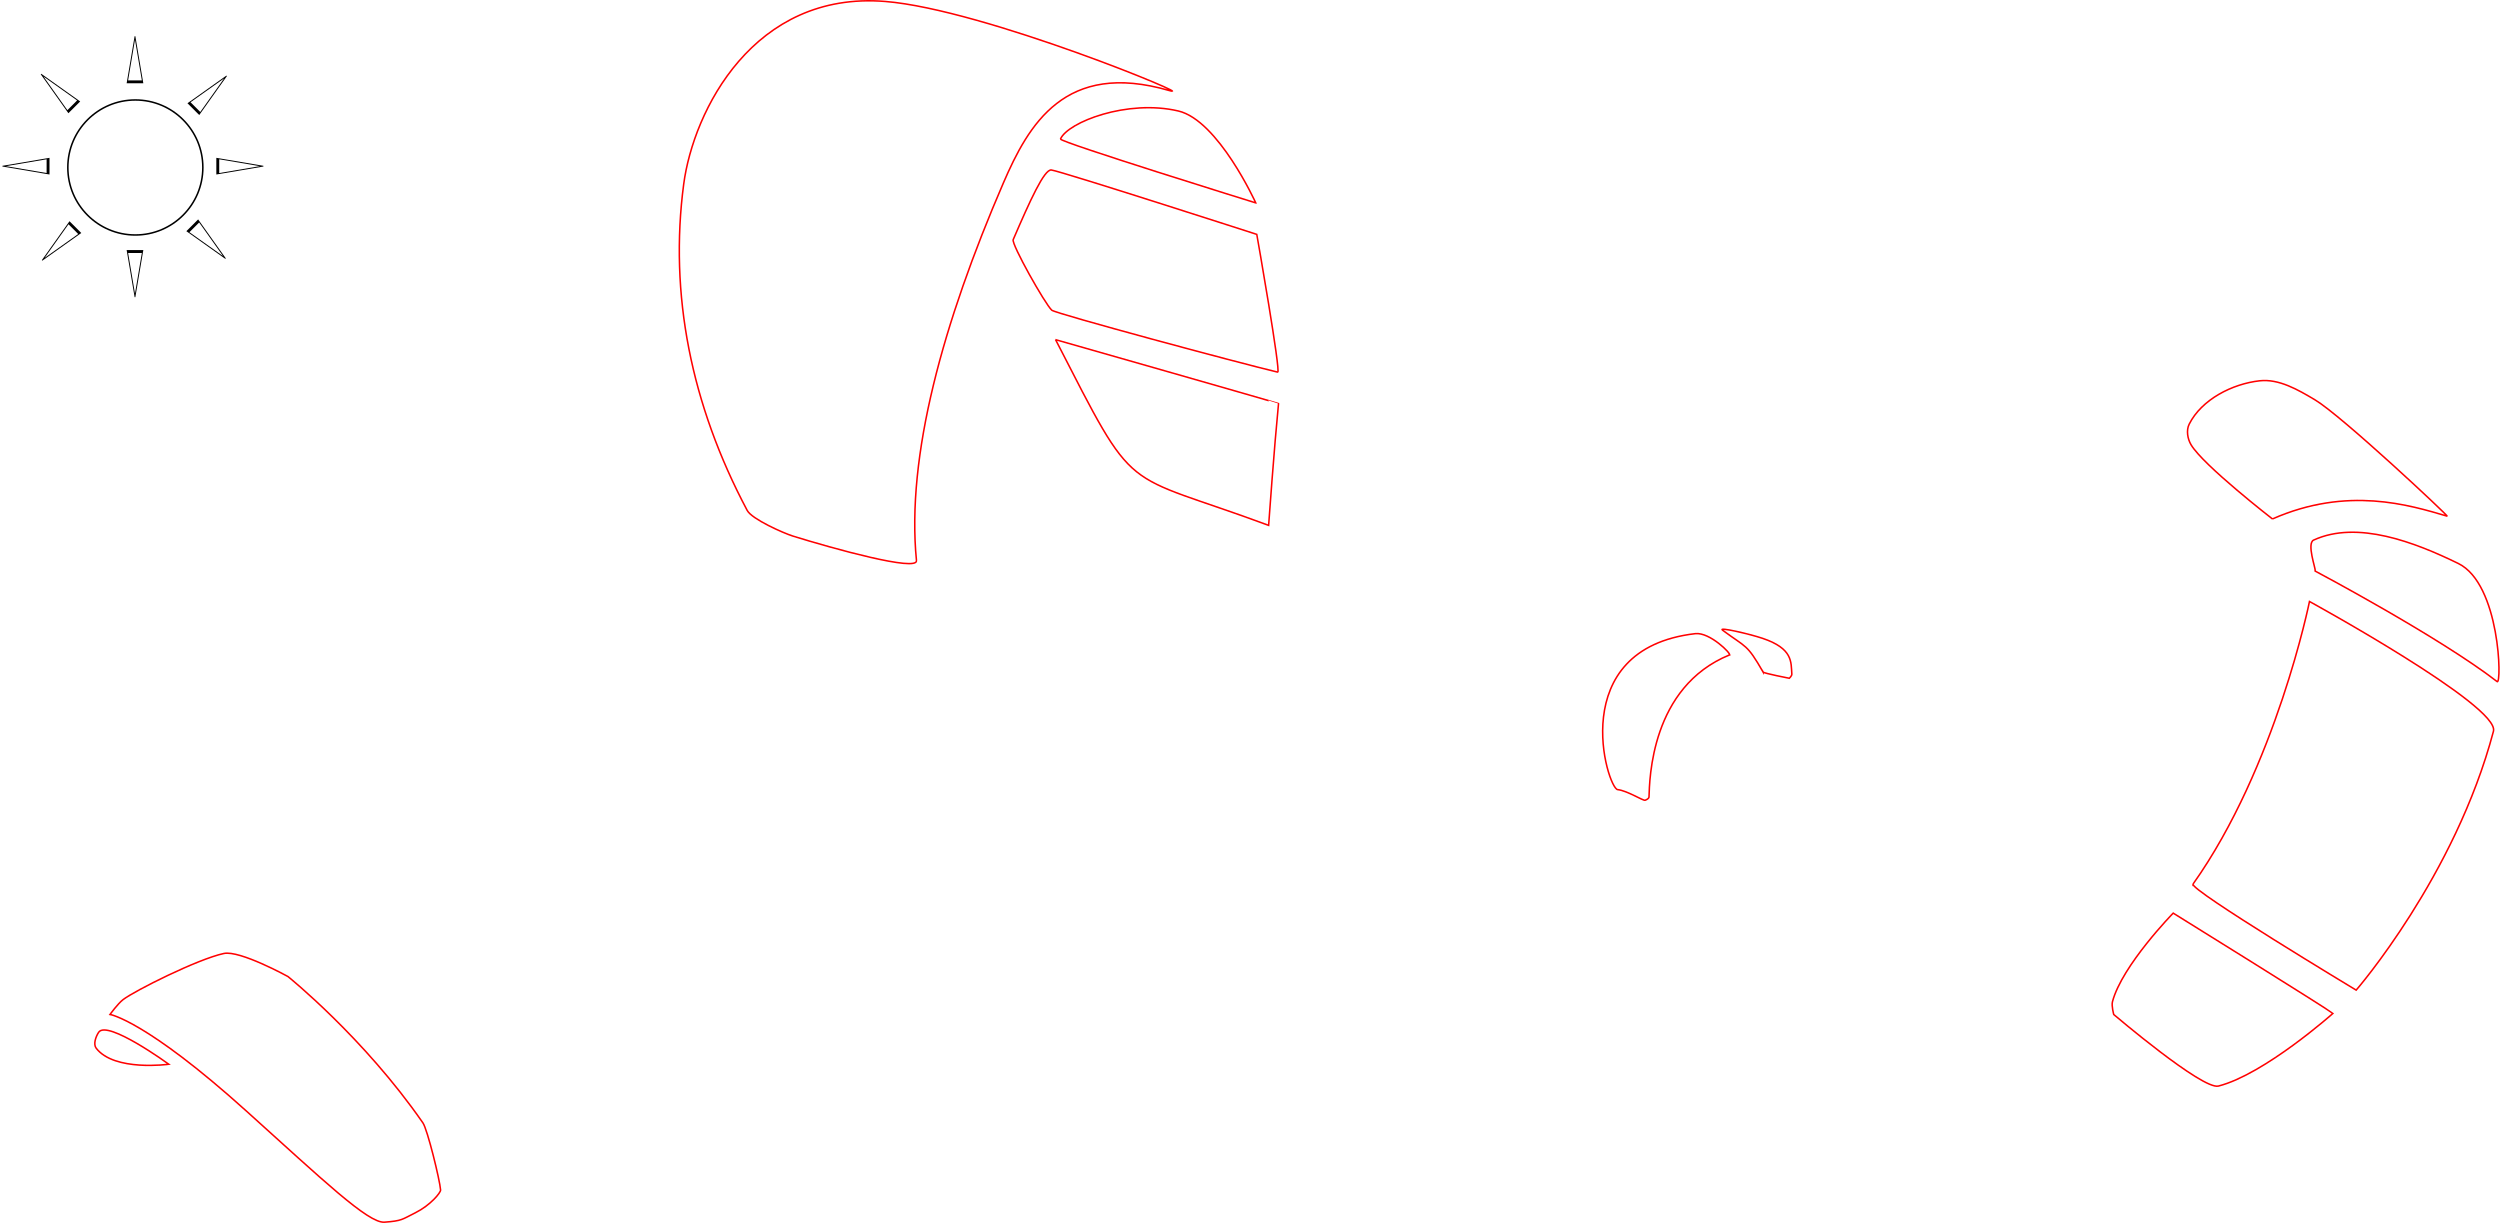
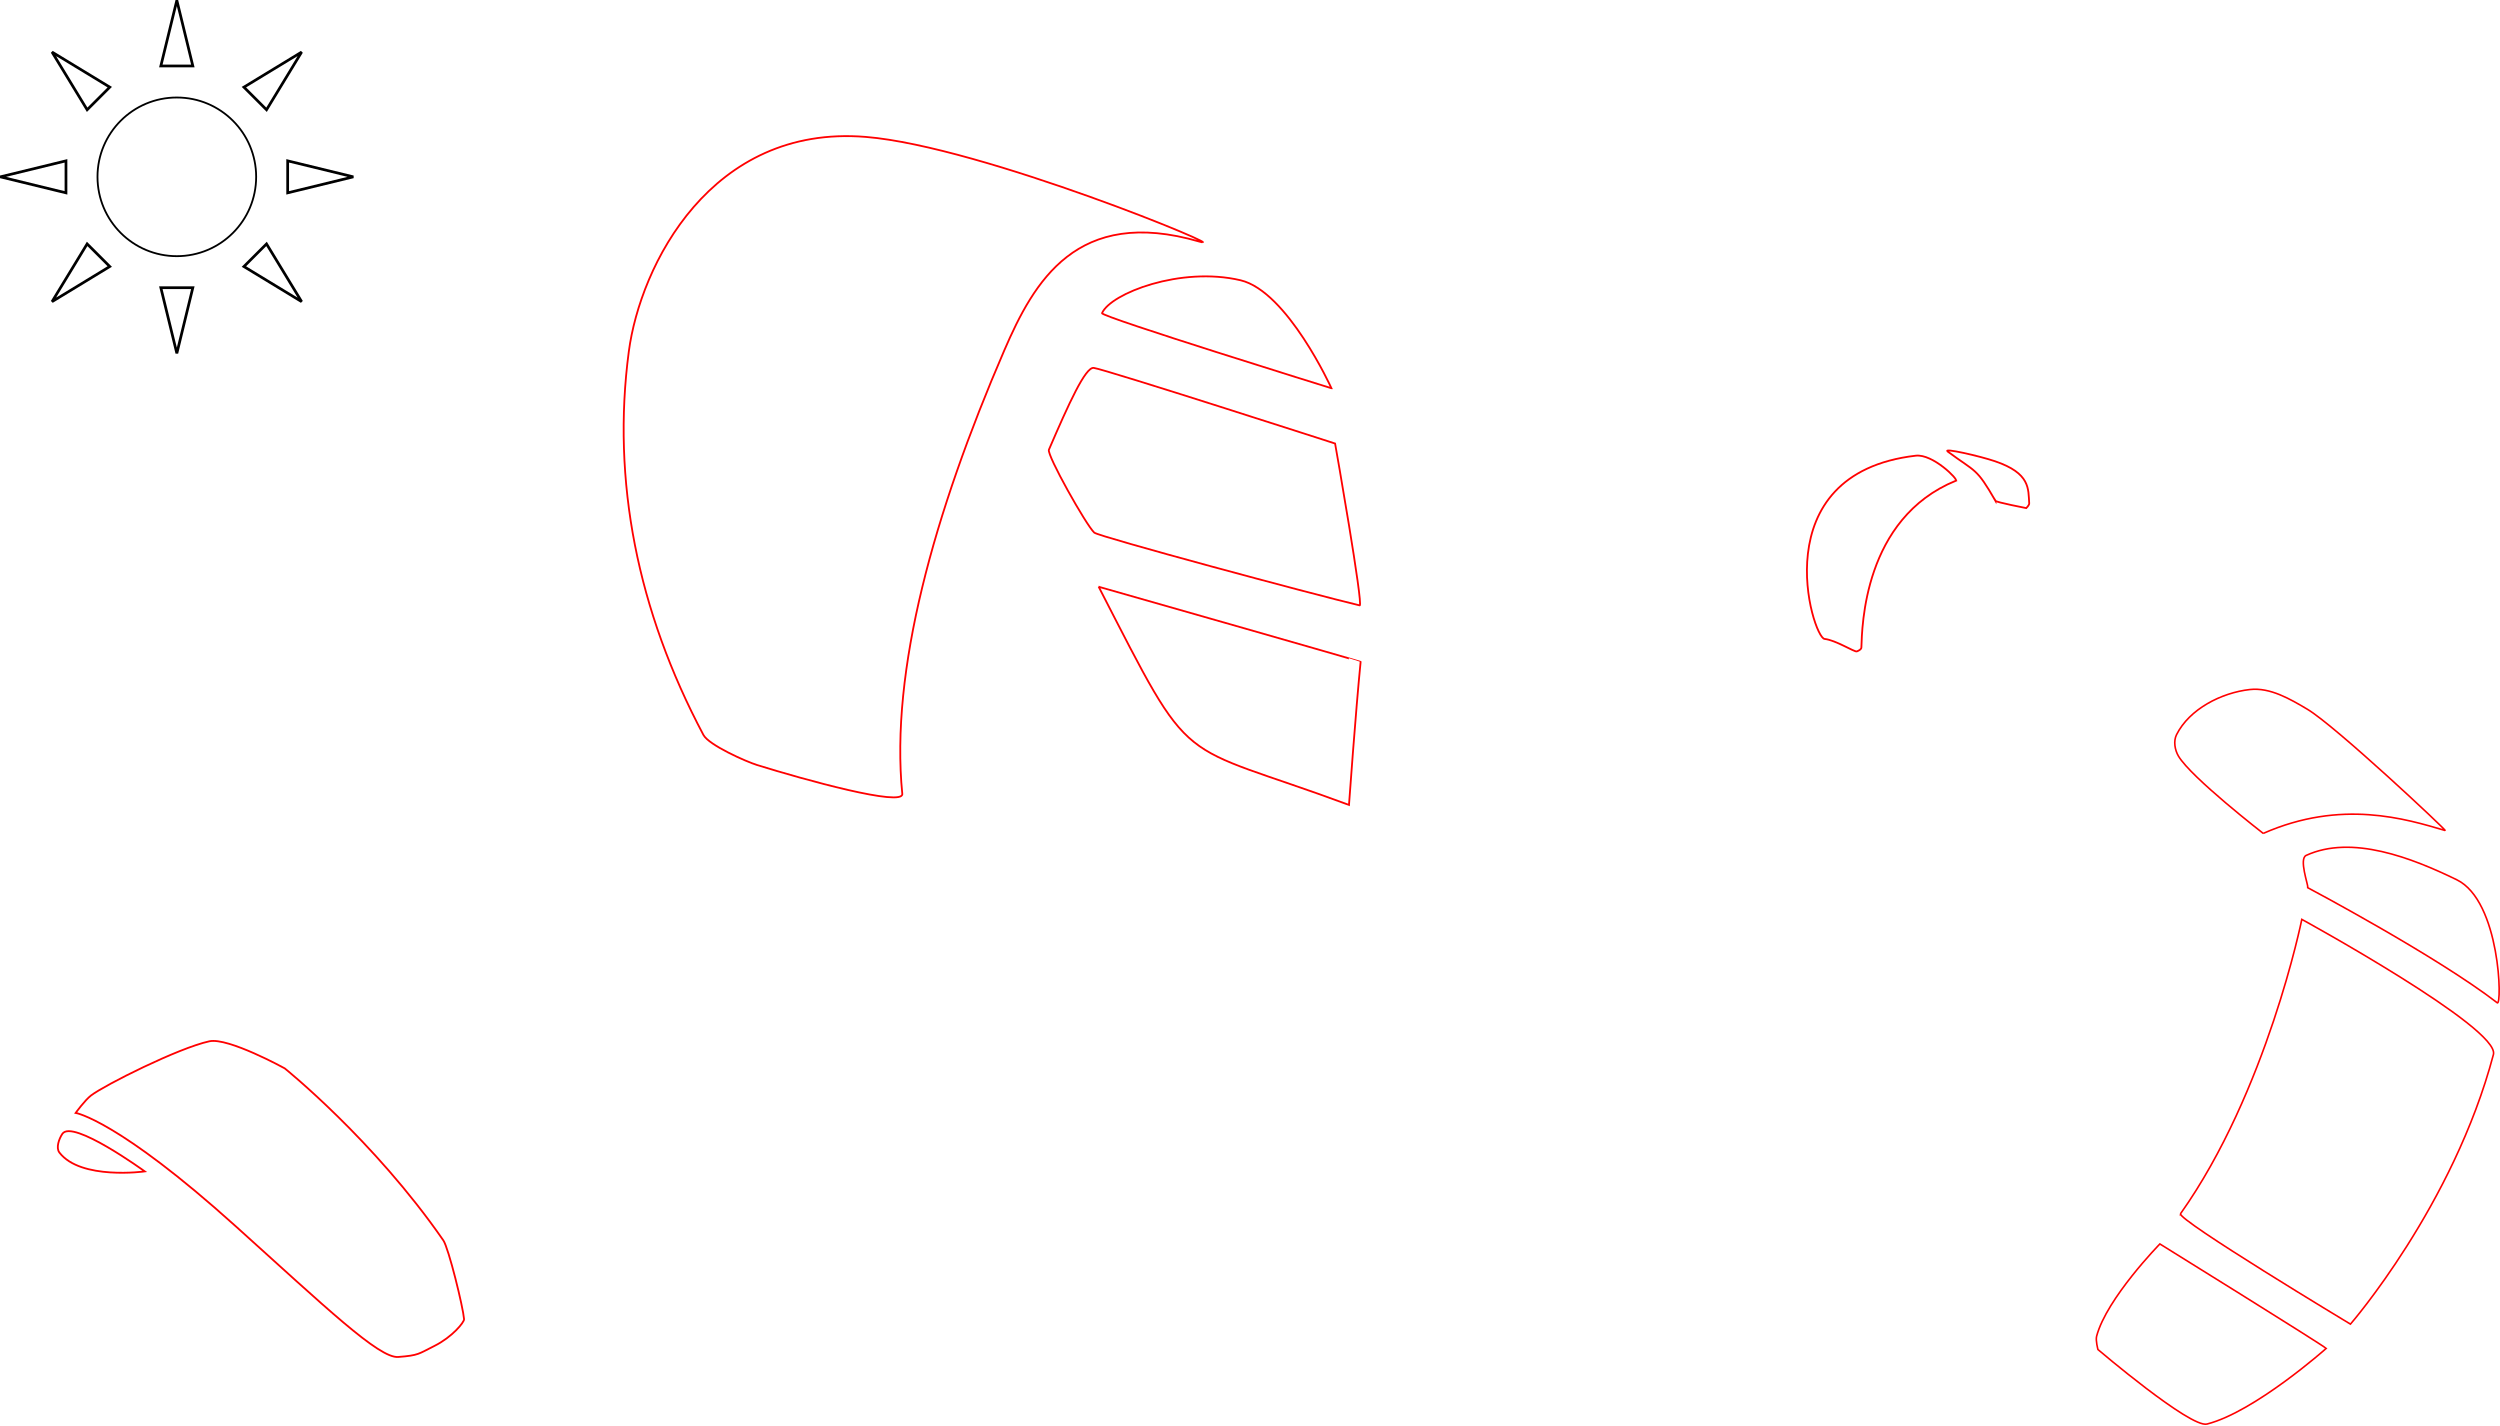
- <svg xmlns="http://www.w3.org/2000/svg" xmlns:xlink="http://www.w3.org/1999/xlink" width="5in" height="2.446in" viewBox="0 0 126.993 62.137" version="1.1" id="svg1" xml:space="preserve">
+ <svg xmlns="http://www.w3.org/2000/svg" width="4.256in" height="2.426in" viewBox="0 0 108.109 61.623" version="1.1" id="svg1" xml:space="preserve">
  <defs id="defs1" />
-   <g id="g24" style="display:inline" transform="translate(-11.75221,-9.278911)">
+   <g id="g24" style="display:inline" transform="matrix(0.8864599,0,0,0.8864599,-14.8836,4.441043)">
    <path style="opacity:1;fill:none;stroke:#ff0000;stroke-width:0.079;stroke-dasharray:none;stroke-opacity:1" d="m 130.268,60.768 c -0.218,-0.195 -8.114,-5.096 -8.114,-5.096 0,0 -2.598,2.656 -3.086,4.5 -0.056,0.211 0.065,0.651 0.065,0.651 0,0 4.51,3.842 5.32,3.635 2.333,-0.594 5.815,-3.69 5.815,-3.69 z" id="path21" />
    <path style="display:inline;opacity:1;fill:none;stroke:#ff0000;stroke-width:0.079;stroke-dasharray:none;stroke-opacity:1" d="m 123.162,54.196 c 4.217,-5.946 5.916,-14.357 5.916,-14.357 0,0 9.687,5.308 9.347,6.592 -1.951,7.372 -6.975,13.153 -6.975,13.153 0,0 -8.488,-5.108 -8.288,-5.389 z" id="path22" />
    <path style="opacity:1;fill:none;stroke:#ff0000;stroke-width:0.079;stroke-dasharray:none;stroke-opacity:1" d="m 129.372,38.296 c 0.024,-0.134 -0.447,-1.412 -0.08,-1.579 2.223,-1.017 5.146,0.118 7.344,1.189 2.137,1.041 2.216,6.188 1.976,6.003 -2.949,-2.276 -9.24,-5.613 -9.24,-5.613 z" id="path23" />
    <path style="opacity:1;fill:none;stroke:#ff0000;stroke-width:0.079;stroke-dasharray:none;stroke-opacity:1" d="m 127.197,35.646 c 0,0 -3.514,-2.722 -4.136,-3.77 -0.179,-0.301 -0.251,-0.733 -0.095,-1.046 0.628,-1.253 2.188,-2.049 3.581,-2.204 0.981,-0.109 1.952,0.458 2.801,0.962 1.373,0.816 6.836,5.948 6.723,5.915 -1.912,-0.563 -5.058,-1.537 -8.875,0.142 z" id="path24" />
  </g>
-   <g id="layer11" style="display:inline" transform="translate(-11.75221,-9.278911)">
-     <path style="opacity:1;fill:none;stroke:#ff0000;stroke-width:0.079;stroke-dasharray:none;stroke-opacity:1" d="m 101.319,43.425 c 0.037,0.064 1.332,0.315 1.332,0.315 0,0 0.132,-0.127 0.127,-0.207 -0.044,-0.627 0.058,-1.299 -1.483,-1.821 -0.658,-0.223 -2.278,-0.594 -2.041,-0.418 1.231,0.912 1.23,0.682 2.065,2.132 z" id="path30" />
-     <path style="opacity:1;fill:none;stroke:#ff0000;stroke-width:0.079;stroke-dasharray:none;stroke-opacity:1" d="m 99.608,42.555 c -3.995,1.631 -4.055,6.327 -4.087,7.211 -0.003,0.087 -0.116,0.139 -0.197,0.171 -0.095,0.038 -0.913,-0.49 -1.396,-0.54 -0.519,-0.053 -2.713,-7.15 3.945,-7.924 0.735,-0.085 1.852,1.033 1.734,1.081 z" id="path31" />
+   <g id="layer11" style="display:inline" transform="translate(-16.67102,-15.19614)">
+     <path style="opacity:1;fill:none;stroke:#ff0000;stroke-width:0.079;stroke-dasharray:none;stroke-opacity:1" d="m 102.962,36.853 c 0.037,0.064 1.332,0.315 1.332,0.315 0,0 0.132,-0.127 0.127,-0.207 -0.044,-0.627 0.058,-1.299 -1.483,-1.821 -0.658,-0.223 -2.278,-0.594 -2.041,-0.418 1.231,0.912 1.23,0.682 2.065,2.132 z" id="path30" />
+     <path style="opacity:1;fill:none;stroke:#ff0000;stroke-width:0.079;stroke-dasharray:none;stroke-opacity:1" d="m 101.251,35.983 c -3.995,1.631 -4.055,6.327 -4.087,7.211 -0.003,0.087 -0.116,0.139 -0.197,0.171 -0.095,0.038 -0.913,-0.49 -1.396,-0.54 -0.519,-0.053 -2.713,-7.15 3.945,-7.924 0.735,-0.085 1.852,1.033 1.734,1.081 z" id="path31" />
  </g>
-   <g id="layer12" style="display:none" transform="translate(-11.75221,-9.278911)">
+   <g id="layer12" style="display:none" transform="translate(28.96052,-20.31195)">
    <path style="opacity:1;fill:none;stroke:#ff0000;stroke-width:0.079;stroke-dasharray:none;stroke-opacity:1" d="m 51.694,35.216 c -3.197,-1.663 -3.387,-2.516 -3.352,-3.751 0.018,-0.631 0.618,-1.367 1.65,-1.719 0.593,-0.203 5.673,0.565 5.401,0.643 -3.719,1.058 -2.89,5.249 -3.699,4.828 z" id="path32" />
    <path style="opacity:1;fill:none;stroke:#ff0000;stroke-width:0.079;stroke-dasharray:none;stroke-opacity:1" d="m 53.977,31.816 c 0.289,0.168 3.172,0.034 3.172,0.034 0,0 -0.992,-1.051 -1.35,-1.167 0,0 -2.158,0.939 -1.822,1.134 z" id="path33" />
    <path style="opacity:1;fill:none;stroke:#ff0000;stroke-width:0.079;stroke-dasharray:none;stroke-opacity:1" d="m 53.859,32.337 c 0.086,0.012 3.395,-0.071 3.457,0.031 0.682,1.117 1.445,2.648 1.717,5.6 0.004,0.049 -4.566,0.154 -4.578,0.098 -0.251,-1.203 -1.017,-2.94 -1.302,-3.991 -0.165,-0.61 0.706,-1.738 0.706,-1.738 z" id="path34" />
    <path style="opacity:1;fill:none;stroke:#ff0000;stroke-width:0.079;stroke-dasharray:none;stroke-opacity:1" d="m 54.609,38.809 c 0,0 4.549,-0.221 4.567,-0.087 0.057,0.427 0.167,3.596 0.035,3.942 -0.02,0.052 -3.229,0.101 -3.256,0.052 -0.297,-0.542 -1.542,-3.711 -1.346,-3.907 z" id="path35" />
    <path style="opacity:1;fill:none;stroke:#ff0000;stroke-width:0.079;stroke-dasharray:none;stroke-opacity:1" d="m 56.198,43.381 c 0,0 3.029,-0.242 2.961,-0.104 -0.344,0.696 -0.843,1.283 -1.007,1.285 -0.174,0.002 -1.58,-0.518 -1.954,-1.181 z" id="path36" />
  </g>
-   <g id="layer16" style="display:inline" transform="translate(-11.75221,-9.278911)">
+   <g id="layer16" style="display:inline" transform="translate(-19.28494,-3.433511)">
    <path style="display:inline;opacity:1;fill:none;stroke:#ff0000;stroke-width:0.079;stroke-dasharray:none;stroke-opacity:1" d="m 58.303,37.76 c -0.525,-5.308 1.353,-12.097 4.414,-19.183 1.276,-2.953 3.124,-6.241 8.432,-4.697 1.605,0.467 -9.394,-4.118 -14.43,-4.527 -6.686,-0.543 -9.748,5.549 -10.242,9.28 -0.74,5.582 0.367,11.197 3.226,16.58 0.235,0.442 1.848,1.155 2.32,1.302 2.038,0.634 6.339,1.825 6.281,1.245 z" id="path38" />
-     <path style="opacity:1;fill:none;stroke:#ff0000;stroke-width:0.079;stroke-dasharray:none;stroke-opacity:1" d="m 65.37,26.536 c 4.191,8.15 3.179,6.602 10.825,9.435 0,0 0.29,-4.045 0.503,-6.186 0.01,-0.02 -11.329,-3.249 -11.329,-3.249 z" id="path39" />
-     <path style="opacity:1;fill:none;stroke:#ff0000;stroke-width:0.079;stroke-dasharray:none;stroke-opacity:1" d="m 75.54,19.587 c 0,0 -9.986,-3.095 -9.92,-3.246 0.373,-0.854 3.402,-2.031 5.988,-1.423 2.03,0.478 3.933,4.669 3.933,4.669 z" id="path41" />
-     <path style="opacity:1;fill:none;stroke:#ff0000;stroke-width:0.079;stroke-dasharray:none;stroke-opacity:1" d="m 65.178,25.039 c -0.345,-0.316 -2.057,-3.36 -1.961,-3.584 0.862,-1.999 1.58,-3.584 1.939,-3.539 0.491,0.062 10.437,3.271 10.437,3.271 0.025,0.124 1.236,7.04 1.063,6.999 -2.043,-0.485 -11.289,-2.974 -11.478,-3.147 z" id="path40" />
+     <path style="opacity:1;fill:none;stroke:#ff0000;stroke-width:0.079;stroke-dasharray:none;stroke-opacity:1" d="m 66.795,28.806 c 4.191,8.15 3.179,6.602 10.825,9.435 0,0 0.29,-4.045 0.503,-6.186 0.01,-0.02 -11.329,-3.249 -11.329,-3.249 z" id="path39" />
+     <path style="opacity:1;fill:none;stroke:#ff0000;stroke-width:0.079;stroke-dasharray:none;stroke-opacity:1" d="m 76.86,20.221 c 0,0 -9.986,-3.095 -9.92,-3.246 0.373,-0.854 3.402,-2.031 5.988,-1.423 2.03,0.478 3.933,4.669 3.933,4.669 z" id="path41" />
+     <path style="opacity:1;fill:none;stroke:#ff0000;stroke-width:0.079;stroke-dasharray:none;stroke-opacity:1" d="m 66.604,26.465 c -0.345,-0.316 -2.057,-3.36 -1.961,-3.584 0.862,-1.999 1.58,-3.584 1.939,-3.539 0.491,0.062 10.437,3.271 10.437,3.271 0.025,0.124 1.236,7.04 1.063,6.999 -2.043,-0.485 -11.289,-2.974 -11.478,-3.147 z" id="path40" />
  </g>
-   <g id="g5" style="display:inline" transform="translate(-11.75221,-9.278911)">
+   <g id="g5" style="display:inline" transform="translate(-14.0571,-12.69425)">
    <path style="display:inline;fill:none;stroke:#ff0000;stroke-width:0.079;stroke-dasharray:none;stroke-opacity:1" d="m 34.125,69.74 c 0.01,0.13 -0.513,0.774 -1.283,1.157 -0.691,0.343 -0.664,0.408 -1.567,0.477 -0.827,0.063 -3.134,-2.147 -7.021,-5.649 -5.114,-4.608 -6.924,-4.905 -6.924,-4.905 0,0 0.396,-0.549 0.664,-0.754 0.584,-0.448 3.783,-2.055 5.117,-2.343 0.814,-0.176 3.259,1.171 3.259,1.171 0,0 3.855,3.098 6.858,7.437 0.23,0.333 0.858,2.9 0.897,3.409 z" id="path11" />
    <path style="display:inline;fill:none;stroke:#ff0000;stroke-width:0.079;stroke-dasharray:none;stroke-opacity:1" d="m 20.318,63.35 c 0,0 -2.772,0.384 -3.692,-0.816 -0.157,-0.205 -0.017,-0.592 0.126,-0.807 0.435,-0.653 3.566,1.623 3.566,1.623 z" id="path12" />
  </g>
-   <g id="layer20" style="display:inline" transform="translate(-11.75221,-9.278911)">
-     <circle style="opacity:1;fill:none;fill-opacity:1;stroke:#000000;stroke-width:0.079;stroke-dasharray:none;stroke-opacity:1" id="path44" cx="18.616" cy="17.788" r="3.43" />
-     <g id="g46" transform="matrix(1.302936,0,0,1.302936,1.057647,1.612592)" style="stroke-width:0.061;stroke-dasharray:none">
-       <path style="display:inline;fill:none;fill-opacity:1;stroke:#000000;stroke-width:0.109;stroke-dasharray:none;stroke-opacity:1" id="path45-2-3" d="m 13.018,5.318 0.979,1.695 -1.958,-1e-7 z" transform="matrix(0.3027881,0,0,-1.033427,9.520423,22.93941)" />
-       <path style="display:inline;fill:none;fill-opacity:1;stroke:#000000;stroke-width:0.109;stroke-dasharray:none;stroke-opacity:1" id="path45-1" d="m 13.018,5.318 0.979,1.695 -1.958,-1e-7 z" transform="matrix(0.3027881,0,0,1.033427,9.520423,1.826619)" />
-       <path style="fill:none;fill-opacity:1;stroke:#000000;stroke-width:0.109;stroke-dasharray:none;stroke-opacity:1" id="path45" d="m 13.018,5.318 0.979,1.695 -1.958,-1e-7 z" transform="matrix(0,0.3027881,-1.033427,0,23.93806,8.421703)" />
-       <path style="fill:none;fill-opacity:1;stroke:#000000;stroke-width:0.109;stroke-dasharray:none;stroke-opacity:1" id="path45-2" d="m 13.018,5.318 0.979,1.695 -1.958,-1e-7 z" transform="matrix(0,0.3027881,1.033427,0,2.825273,8.421703)" />
-     </g>
-     <use x="0" y="0" xlink:href="#g46" id="use46" transform="rotate(45,18.4931,17.74687)" style="stroke-width:0.079;stroke-dasharray:none" />
-   </g>
+   <path id="path44" style="fill:none;stroke:#000000;stroke-width:0.079" d="M 11.077,7.647 A 3.43,3.43 0 0 1 7.647,11.077 3.43,3.43 0 0 1 4.216,7.647 3.43,3.43 0 0 1 7.647,4.216 3.43,3.43 0 0 1 11.077,7.647 Z" />
+   <path style="display:inline;fill:none;fill-opacity:1;stroke:#000000;stroke-width:0.118;stroke-dasharray:none;stroke-opacity:1" id="path45-1" d="m 7.647,0.014 0.692,2.839 -1.384,-2e-6 z" />
+   <path style="display:inline;fill:none;fill-opacity:1;stroke:#000000;stroke-width:0.118;stroke-dasharray:none;stroke-opacity:1" id="path45-1-1" d="m 7.647,15.279 -0.692,-2.839 1.384,2e-6 z" />
+   <path style="display:inline;fill:none;fill-opacity:1;stroke:#000000;stroke-width:0.118;stroke-dasharray:none;stroke-opacity:1" id="path45-1-7" d="m 15.279,7.647 -2.839,0.692 2e-6,-1.384 z" />
+   <path style="display:inline;fill:none;fill-opacity:1;stroke:#000000;stroke-width:0.118;stroke-dasharray:none;stroke-opacity:1" id="path45-1-1-6" d="m 0.014,7.647 2.839,-0.692 -2e-6,1.384 z" />
+   <path style="display:inline;fill:none;fill-opacity:1;stroke:#000000;stroke-width:0.118;stroke-dasharray:none;stroke-opacity:1" id="path45-1-6" d="M 13.044,2.25 11.526,4.746 10.547,3.768 Z" />
+   <path style="display:inline;fill:none;fill-opacity:1;stroke:#000000;stroke-width:0.118;stroke-dasharray:none;stroke-opacity:1" id="path45-1-1-2" d="m 2.25,13.044 1.518,-2.497 0.978,0.978 z" />
+   <path style="display:inline;fill:none;fill-opacity:1;stroke:#000000;stroke-width:0.118;stroke-dasharray:none;stroke-opacity:1" id="path45-1-7-8" d="M 13.044,13.044 10.547,11.526 11.526,10.547 Z" />
+   <path style="display:inline;fill:none;fill-opacity:1;stroke:#000000;stroke-width:0.118;stroke-dasharray:none;stroke-opacity:1" id="path45-1-1-6-5" d="m 2.25,2.25 2.497,1.518 -0.978,0.978 z" />
</svg>
